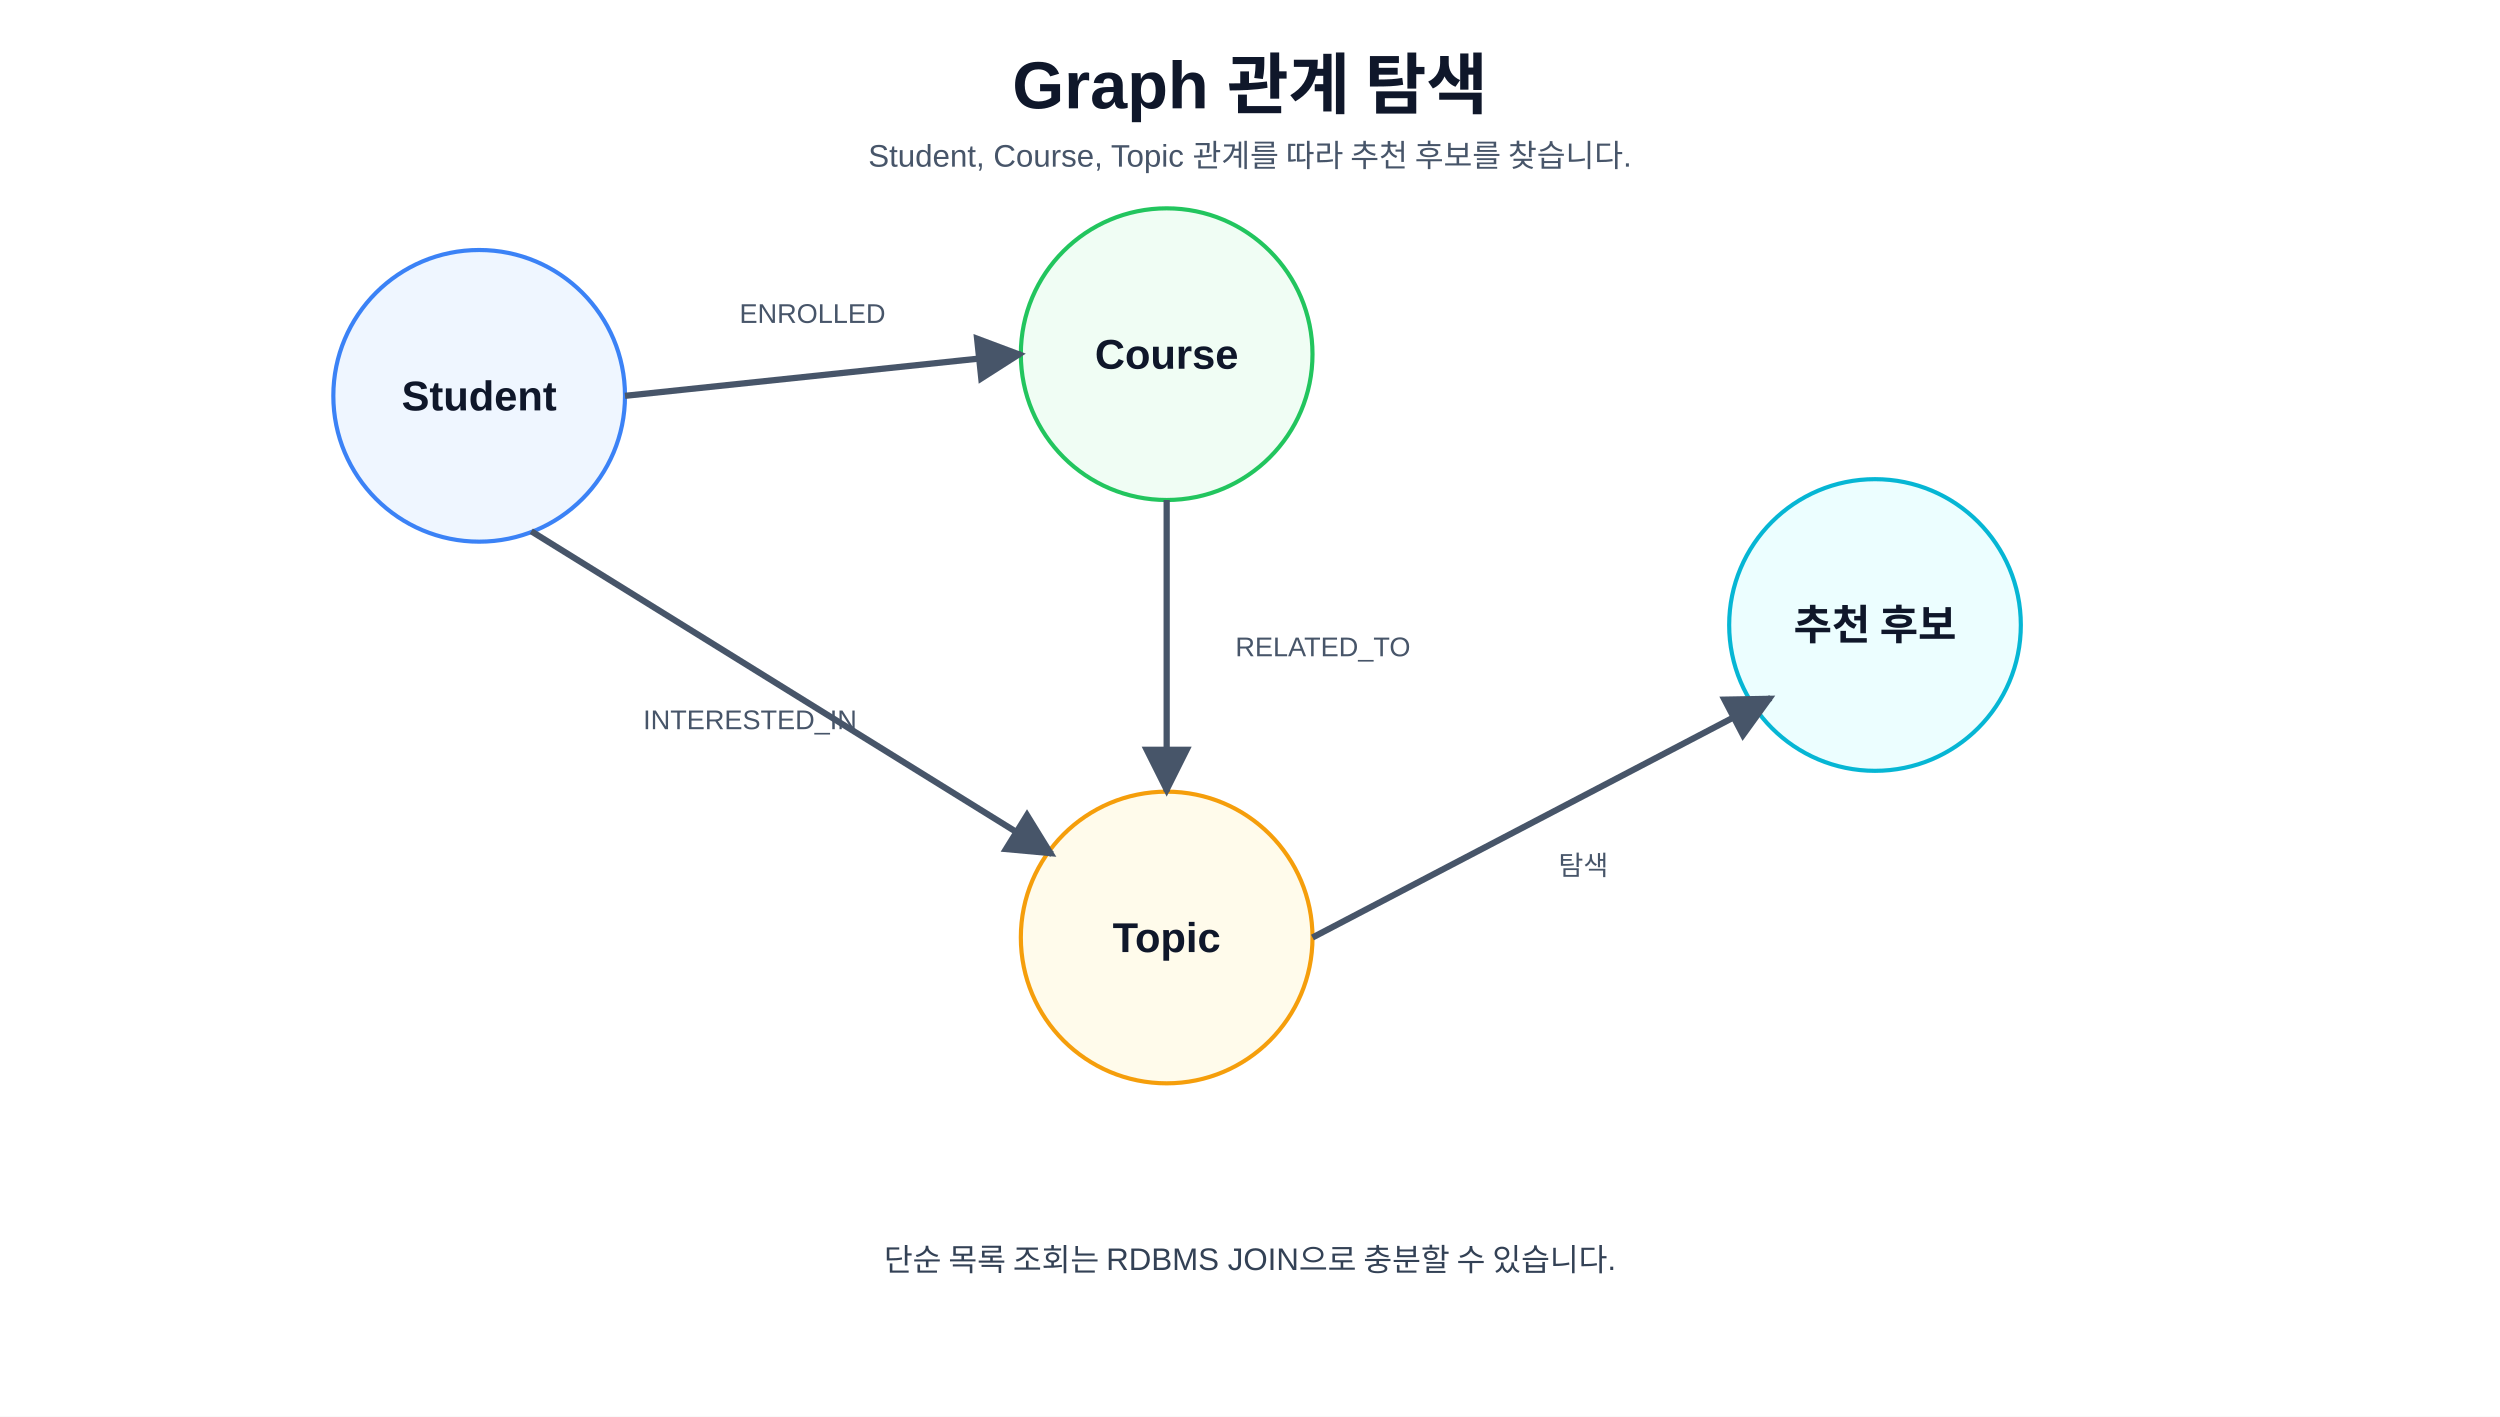
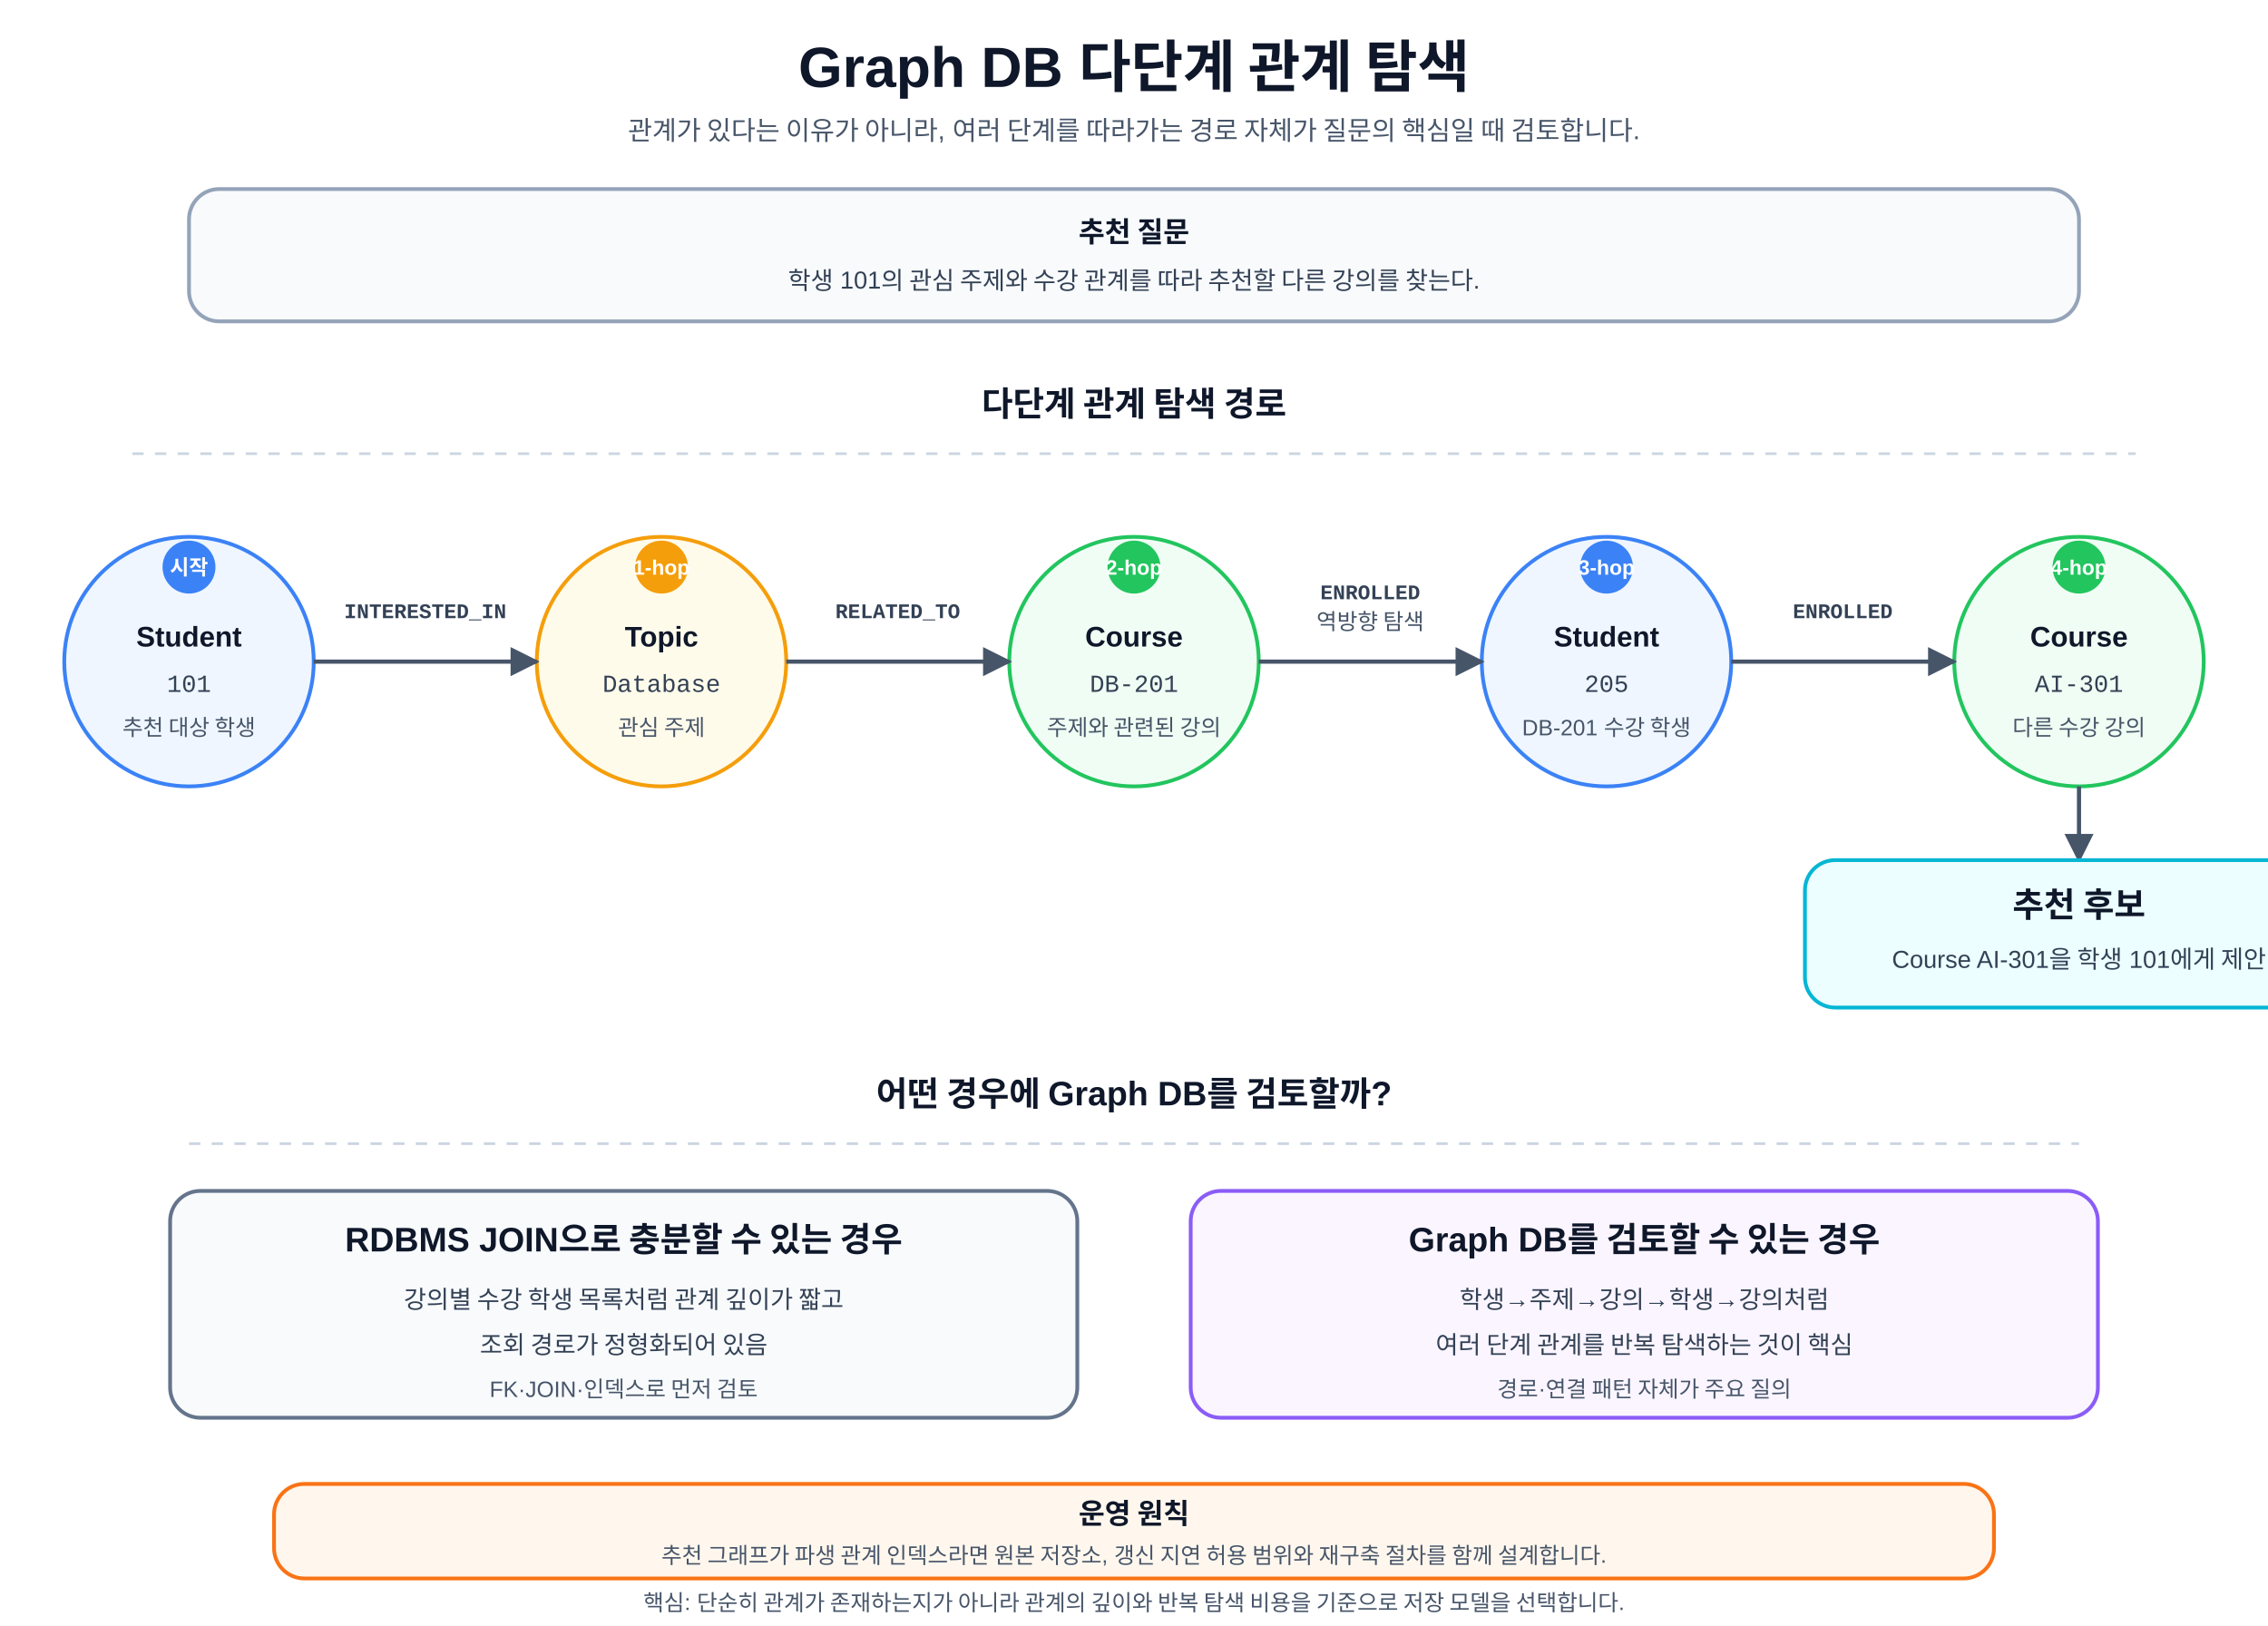
- <svg xmlns="http://www.w3.org/2000/svg" role="img" aria-labelledby="title desc" width="100%" height="680" viewBox="0 0 1200 680">
+ <svg xmlns="http://www.w3.org/2000/svg" width="100%" viewBox="0 0 1200 860" role="img" aria-labelledby="title desc" preserveAspectRatio="xMidYMid meet">
  <defs>
-     <marker id="arrow" viewBox="0 0 10 10" refX="9" refY="5" markerWidth="8" markerHeight="8" orient="auto">
-       <path d="M0 0L10 5L0 10z" fill="#475569" />
+     <marker id="arrow" viewBox="0 0 10 10" refX="9" refY="5" markerWidth="7" markerHeight="7" orient="auto">
+       <path d="M0 0 L10 5 L0 10 Z" fill="#475569" />
    </marker>
    <style>
-       text{font-family:'Pretendard','Noto Sans KR','Malgun Gothic','맑은 고딕','Apple SD Gothic Neo',Arial,sans-serif;fill:#0f172a}
-       .title{font-size:32px;font-weight:800;text-anchor:middle}
-       .subtitle{font-size:15px;text-anchor:middle;fill:#475569}
-       .card{fill:#f8fafc;stroke:#cbd5e1;stroke-width:2;rx:18}
-       .blue{fill:#eff6ff;stroke:#3b82f6}
-       .green{fill:#f0fdf4;stroke:#22c55e}
-       .yellow{fill:#fffbeb;stroke:#f59e0b}
-       .purple{fill:#faf5ff;stroke:#8b5cf6}
-       .cyan{fill:#ecfeff;stroke:#06b6d4}
-       .label{font-size:20px;font-weight:700;text-anchor:middle}
-       .small{font-size:15px;text-anchor:middle;fill:#334155}
-       .tiny{font-size:13px;text-anchor:middle;fill:#475569}
-       .code{font-family:Consolas,'Pretendard','Noto Sans KR','Malgun Gothic','맑은 고딕','Apple SD Gothic Neo',Arial,sans-serif;font-size:14px;text-anchor:middle;fill:#1d4ed8;font-weight:700}
-       .line{stroke:#475569;stroke-width:3;fill:none;marker-end:url(#arrow)}
+       text{font-family:"Pretendard","Noto Sans KR","Malgun Gothic","맑은 고딕","Apple SD Gothic Neo",Arial,sans-serif;fill:#0f172a}
+       .mono{font-family:Consolas,D2Coding,"Courier New",monospace}
+       .title{font-size:30px;font-weight:800;text-anchor:middle}
+       .subtitle{font-size:14px;text-anchor:middle;fill:#475569}
+       .head{font-size:18px;font-weight:800;text-anchor:middle}
+       .section{font-size:15px;font-weight:700;text-anchor:middle}
+       .body{font-size:13px;text-anchor:middle;fill:#334155}
+       .small{font-size:11.8px;text-anchor:middle;fill:#475569}
+       .step{font-size:11px;font-weight:700;text-anchor:middle;fill:#ffffff}
+       .edge-label{font-size:11px;font-weight:700;text-anchor:middle;fill:#334155}
+       .card{stroke-width:2;rx:16;ry:16}
+       .principle{fill:#f8fafc;stroke:#94a3b8}
+       .query{fill:#eff6ff;stroke:#3b82f6}
+       .student{fill:#eff6ff;stroke:#3b82f6;stroke-width:2}
+       .topic{fill:#fffbeb;stroke:#f59e0b;stroke-width:2}
+       .course{fill:#f0fdf4;stroke:#22c55e;stroke-width:2}
+       .candidate{fill:#ecfeff;stroke:#06b6d4}
+       .simple{fill:#f8fafc;stroke:#64748b}
+       .graph{fill:#faf5ff;stroke:#8b5cf6}
+       .note{fill:#fff7ed;stroke:#f97316}
+       .line{stroke:#475569;stroke-width:2.2;fill:none;marker-end:url(#arrow);stroke-linejoin:round}
+       .connector{stroke:#475569;stroke-width:2;fill:none;stroke-linejoin:round}
+       .divider{stroke:#cbd5e1;stroke-width:1.4;stroke-dasharray:6 6}
    </style>
  </defs>
-   <rect width="1200" height="680" fill="#ffffff" />
-   <text x="600" y="52" class="title">Graph 관계 탐색</text>
-   <text x="600" y="80" class="subtitle">Student, Course, Topic 관계를 따라 추천 후보를 찾습니다.</text>
-   <circle cx="230" cy="190" r="70" class="card blue" />
-   <text x="230" y="197" class="label">Student</text>
-   <circle cx="560" cy="170" r="70" class="card green" />
-   <text x="560" y="177" class="label">Course</text>
-   <circle cx="560" cy="450" r="70" class="card yellow" />
-   <text x="560" y="457" class="label">Topic</text>
-   <circle cx="900" cy="300" r="70" class="card cyan" />
-   <text x="900" y="307" class="label">추천 후보</text>
-   <line x1="300" y1="190" x2="490" y2="170" class="line" />
-   <line x1="255" y1="255" x2="505" y2="410" class="line" />
-   <line x1="560" y1="240" x2="560" y2="380" class="line" />
-   <line x1="630" y1="450" x2="850" y2="335" class="line" />
-   <text x="390" y="155" class="tiny">ENROLLED</text>
-   <text x="360" y="350" class="tiny">INTERESTED_IN</text>
-   <text x="635" y="315" class="tiny">RELATED_TO</text>
-   <text x="760" y="420" class="tiny">탐색</text>
-   <text x="600" y="610" class="small">단순 목록 조회는 RDBMS JOIN으로 충분할 수 있습니다.</text>
+   <rect width="1200" height="860" fill="#ffffff" />
+   <text x="600" y="46" class="title">Graph DB 다단계 관계 탐색</text>
+   <text x="600" y="74" class="subtitle">관계가 있다는 이유가 아니라, 여러 단계를 따라가는 경로 자체가 질문의 핵심일 때 검토합니다.</text>
+   <rect x="100" y="100" width="1000" height="70" class="card principle" />
+   <text x="600" y="128" class="section">추천 질문</text>
+   <text x="600" y="153" class="body">학생 101의 관심 주제와 수강 관계를 따라 추천할 다른 강의를 찾는다.</text>
+   <text x="600" y="220" class="head">다단계 관계 탐색 경로</text>
+   <line x1="70" y1="240" x2="1130" y2="240" class="divider" />
+   <circle cx="100" cy="350" r="66" class="student" />
+   <circle cx="100" cy="300" r="14" fill="#3b82f6" />
+   <text x="100" y="304" class="step">시작</text>
+   <text x="100" y="342" class="section">Student</text>
+   <text x="100" y="366" class="mono body">101</text>
+   <text x="100" y="389" class="small">추천 대상 학생</text>
+   <circle cx="350" cy="350" r="66" class="topic" />
+   <circle cx="350" cy="300" r="14" fill="#f59e0b" />
+   <text x="350" y="304" class="step">1-hop</text>
+   <text x="350" y="342" class="section">Topic</text>
+   <text x="350" y="366" class="mono body">Database</text>
+   <text x="350" y="389" class="small">관심 주제</text>
+   <circle cx="600" cy="350" r="66" class="course" />
+   <circle cx="600" cy="300" r="14" fill="#22c55e" />
+   <text x="600" y="304" class="step">2-hop</text>
+   <text x="600" y="342" class="section">Course</text>
+   <text x="600" y="366" class="mono body">DB-201</text>
+   <text x="600" y="389" class="small">주제와 관련된 강의</text>
+   <circle cx="850" cy="350" r="66" class="student" />
+   <circle cx="850" cy="300" r="14" fill="#3b82f6" />
+   <text x="850" y="304" class="step">3-hop</text>
+   <text x="850" y="342" class="section">Student</text>
+   <text x="850" y="366" class="mono body">205</text>
+   <text x="850" y="389" class="small">DB-201 수강 학생</text>
+   <circle cx="1100" cy="350" r="66" class="course" />
+   <circle cx="1100" cy="300" r="14" fill="#22c55e" />
+   <text x="1100" y="304" class="step">4-hop</text>
+   <text x="1100" y="342" class="section">Course</text>
+   <text x="1100" y="366" class="mono body">AI-301</text>
+   <text x="1100" y="389" class="small">다른 수강 강의</text>
+   <path d="M166 350 H284" class="line" />
+   <text x="225" y="327" class="edge-label mono">INTERESTED_IN</text>
+   <path d="M416 350 H534" class="line" />
+   <text x="475" y="327" class="edge-label mono">RELATED_TO</text>
+   <path d="M666 350 H784" class="line" />
+   <text x="725" y="317" class="edge-label mono">ENROLLED</text>
+   <text x="725" y="333" class="small">역방향 탐색</text>
+   <path d="M916 350 H1034" class="line" />
+   <text x="975" y="327" class="edge-label mono">ENROLLED</text>
+   <path d="M1100 416 V455" class="line" />
+   <rect x="955" y="455" width="290" height="78" class="card candidate" />
+   <text x="1100" y="485" class="head">추천 후보</text>
+   <text x="1100" y="512" class="body">Course AI-301을 학생 101에게 제안</text>
+   <text x="600" y="585" class="head">어떤 경우에 Graph DB를 검토할까?</text>
+   <line x1="100" y1="605" x2="1100" y2="605" class="divider" />
+   <rect x="90" y="630" width="480" height="120" class="card simple" />
+   <text x="330" y="662" class="head">RDBMS JOIN으로 충분할 수 있는 경우</text>
+   <text x="330" y="692" class="body">강의별 수강 학생 목록처럼 관계 깊이가 짧고</text>
+   <text x="330" y="716" class="body">조회 경로가 정형화되어 있음</text>
+   <text x="330" y="739" class="small">FK·JOIN·인덱스로 먼저 검토</text>
+   <rect x="630" y="630" width="480" height="120" class="card graph" />
+   <text x="870" y="662" class="head">Graph DB를 검토할 수 있는 경우</text>
+   <text x="870" y="692" class="body">학생→주제→강의→학생→강의처럼</text>
+   <text x="870" y="716" class="body">여러 단계 관계를 반복 탐색하는 것이 핵심</text>
+   <text x="870" y="739" class="small">경로·연결 패턴 자체가 주요 질의</text>
+   <rect x="145" y="785" width="910" height="50" class="card note" />
+   <text x="600" y="806" class="section">운영 원칙</text>
+   <text x="600" y="827" class="small">추천 그래프가 파생 관계 인덱스라면 원본 저장소, 갱신 지연 허용 범위와 재구축 절차를 함께 설계합니다.</text>
+   <text x="600" y="852" class="small">핵심: 단순히 관계가 존재하는지가 아니라 관계의 깊이와 반복 탐색 비용을 기준으로 저장 모델을 선택합니다.</text>
</svg>
